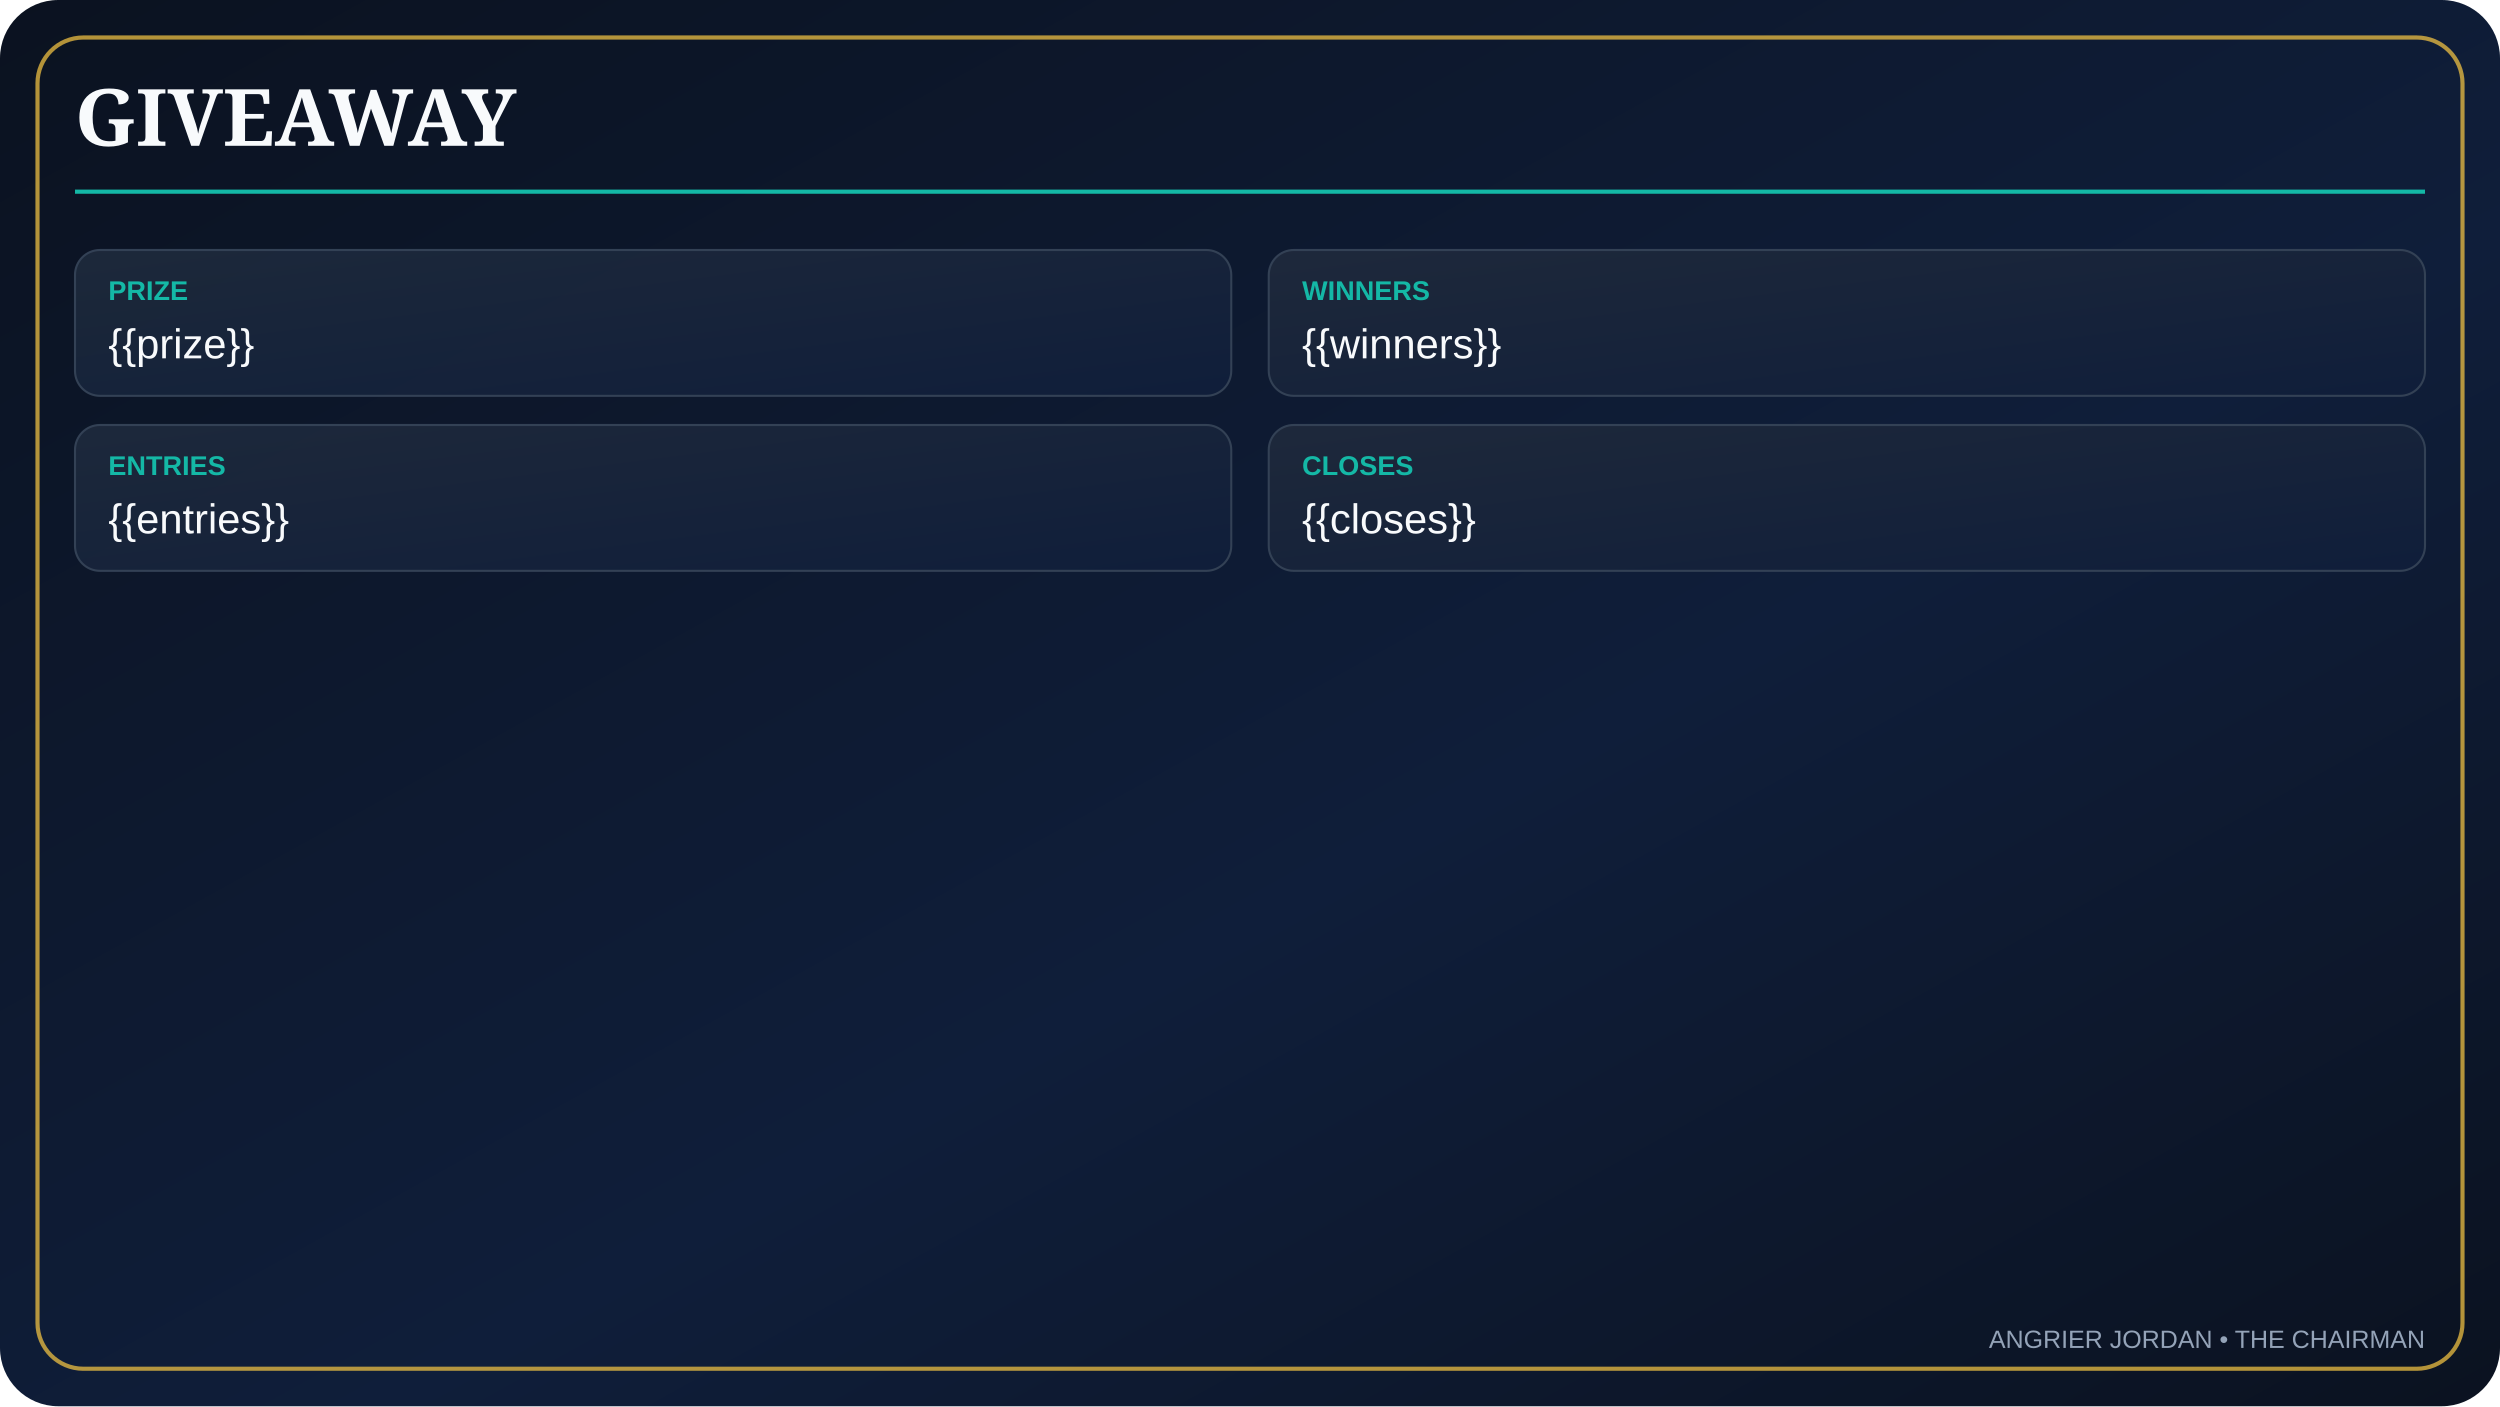
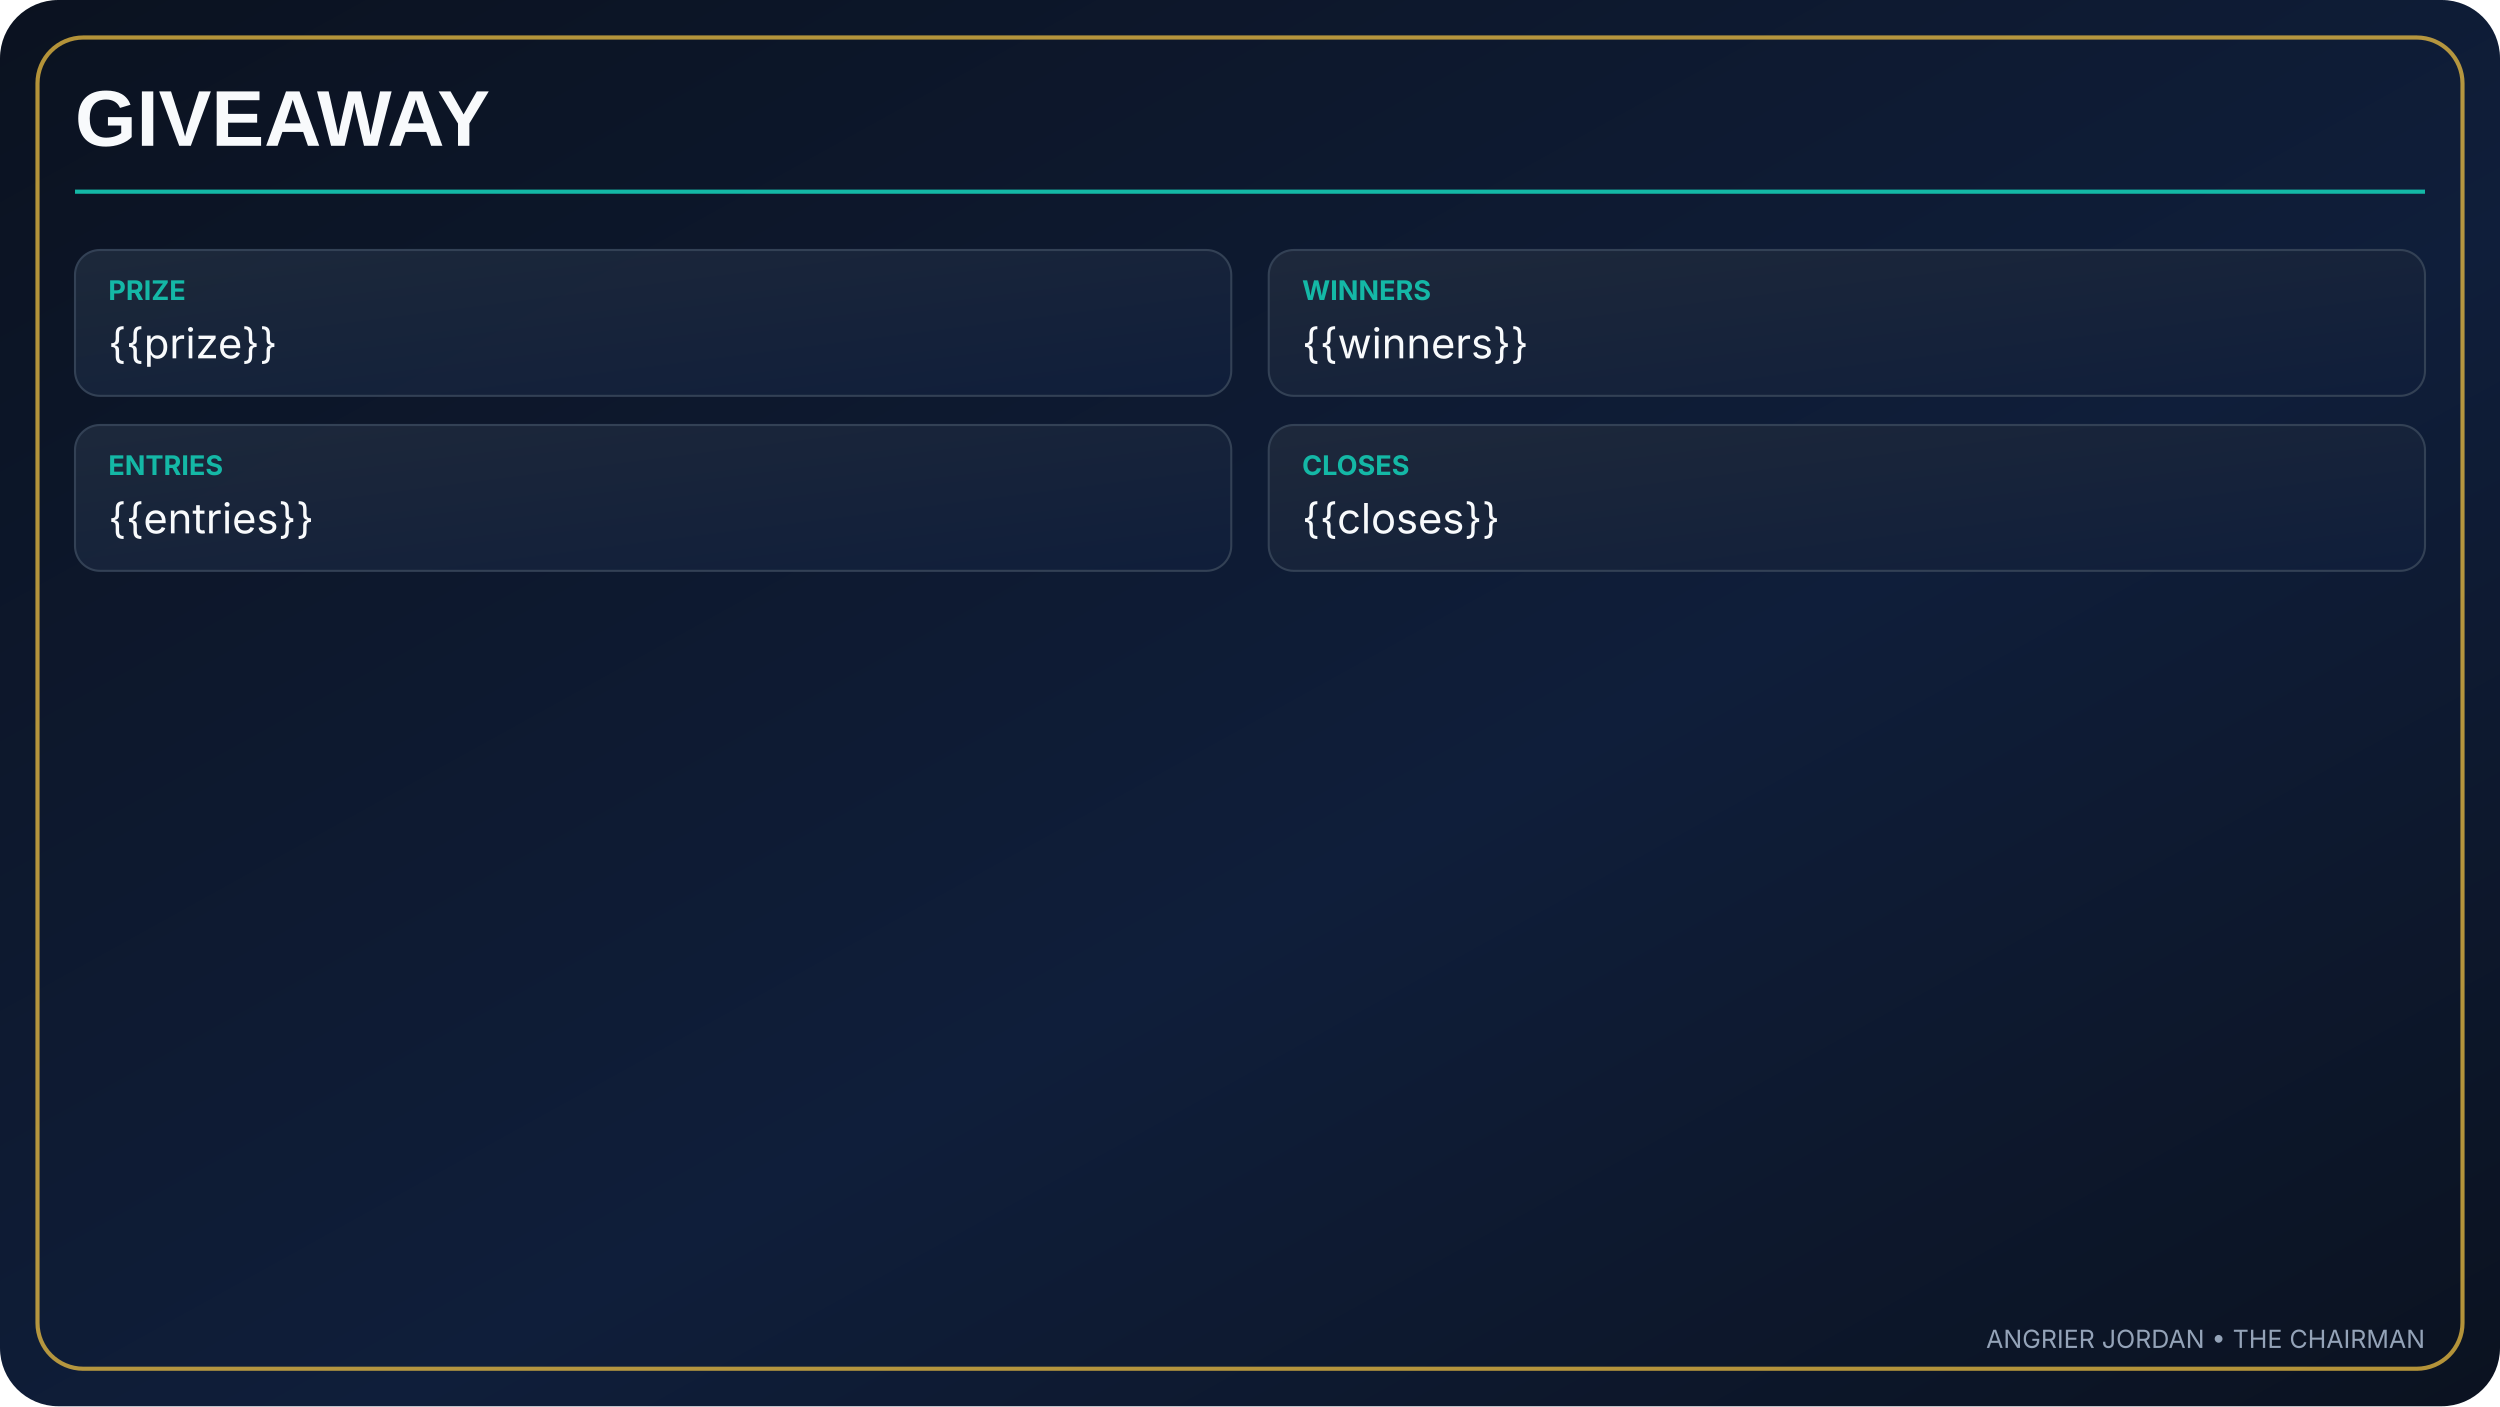
<svg xmlns="http://www.w3.org/2000/svg" width="1200" height="675" viewBox="0 0 1200 675">
  <defs>
    <linearGradient id="ajBg" x1="0" y1="0" x2="1" y2="1">
      <stop offset="0%" stop-color="#0B1220" />
      <stop offset="58%" stop-color="#0F1E3A" />
      <stop offset="100%" stop-color="#0B1220" />
    </linearGradient>
    <linearGradient id="ajPanel" x1="0" y1="0" x2="1" y2="1">
      <stop offset="0%" stop-color="#1E293B" stop-opacity="0.96" />
      <stop offset="100%" stop-color="#0F1E3A" stop-opacity="0.96" />
    </linearGradient>
    <linearGradient id="ajGold" x1="0" y1="0" x2="1" y2="0">
      <stop offset="0%" stop-color="#F5C542" />
      <stop offset="100%" stop-color="#FFD880" />
    </linearGradient>
    <filter id="ajGlow" x="-30%" y="-30%" width="160%" height="160%">
      <feGaussianBlur stdDeviation="7" result="blur" />
      <feMerge>
        <feMergeNode in="blur" />
        <feMergeNode in="SourceGraphic" />
      </feMerge>
    </filter>
  </defs>
  <rect x="36" y="22" width="132" height="4" rx="2" fill="#14B8A6" opacity="0.95" />
  <rect x="174" y="22" width="64" height="4" rx="2" fill="url(#ajGold)" opacity="0.90" />
  <rect width="100%" height="100%" rx="28" fill="url(#ajBg)" />
  <rect x="18" y="18" width="1164" height="639" rx="22" fill="none" stroke="#F5C542" stroke-width="2" opacity="0.72" />
-   <text x="36" y="70" fill="#F8FAFC" font-family="Cinzel, Georgia, serif" font-size="38" font-weight="700">GIVEAWAY</text>
+   <text x="36" y="70" fill="#F8FAFC" font-family="Space Grotesk, Arial, sans-serif" font-size="38" font-weight="700">GIVEAWAY</text>
  <line x1="36" y1="92" x2="1164" y2="92" stroke="#14B8A6" stroke-width="2" />
  <rect x="36.0" y="120" width="555.0" height="70" rx="12" fill="url(#ajPanel)" stroke="#334155" />
-   <text x="52.0" y="144" fill="#14B8A6" font-family="Poppins, Arial, sans-serif" font-size="13" font-weight="700">PRIZE</text>
-   <text x="52.0" y="172" fill="#F8FAFC" font-family="Poppins, Arial, sans-serif" font-size="20">{{prize}}</text>
+   <text x="52.0" y="144" fill="#14B8A6" font-family="Inter, Arial, sans-serif" font-size="13" font-weight="700">PRIZE</text>
+   <text x="52.0" y="172" fill="#F8FAFC" font-family="Inter, Arial, sans-serif" font-size="20">{{prize}}</text>
  <rect x="609.0" y="120" width="555.0" height="70" rx="12" fill="url(#ajPanel)" stroke="#334155" />
-   <text x="625.0" y="144" fill="#14B8A6" font-family="Poppins, Arial, sans-serif" font-size="13" font-weight="700">WINNERS</text>
-   <text x="625.0" y="172" fill="#F8FAFC" font-family="Poppins, Arial, sans-serif" font-size="20">{{winners}}</text>
+   <text x="625.0" y="144" fill="#14B8A6" font-family="Inter, Arial, sans-serif" font-size="13" font-weight="700">WINNERS</text>
+   <text x="625.0" y="172" fill="#F8FAFC" font-family="Inter, Arial, sans-serif" font-size="20">{{winners}}</text>
  <rect x="36.0" y="204" width="555.0" height="70" rx="12" fill="url(#ajPanel)" stroke="#334155" />
-   <text x="52.0" y="228" fill="#14B8A6" font-family="Poppins, Arial, sans-serif" font-size="13" font-weight="700">ENTRIES</text>
-   <text x="52.0" y="256" fill="#F8FAFC" font-family="Poppins, Arial, sans-serif" font-size="20">{{entries}}</text>
+   <text x="52.0" y="228" fill="#14B8A6" font-family="Inter, Arial, sans-serif" font-size="13" font-weight="700">ENTRIES</text>
+   <text x="52.0" y="256" fill="#F8FAFC" font-family="Inter, Arial, sans-serif" font-size="20">{{entries}}</text>
  <rect x="609.0" y="204" width="555.0" height="70" rx="12" fill="url(#ajPanel)" stroke="#334155" />
-   <text x="625.0" y="228" fill="#14B8A6" font-family="Poppins, Arial, sans-serif" font-size="13" font-weight="700">CLOSES</text>
-   <text x="625.0" y="256" fill="#F8FAFC" font-family="Poppins, Arial, sans-serif" font-size="20">{{closes}}</text>
-   <text x="1164" y="647" text-anchor="end" fill="#94A3B8" font-family="Poppins, Arial, sans-serif" font-size="12">ANGRIER JORDAN • THE CHAIRMAN</text>
+   <text x="625.0" y="228" fill="#14B8A6" font-family="Inter, Arial, sans-serif" font-size="13" font-weight="700">CLOSES</text>
+   <text x="625.0" y="256" fill="#F8FAFC" font-family="Inter, Arial, sans-serif" font-size="20">{{closes}}</text>
+   <text x="1164" y="647" text-anchor="end" fill="#94A3B8" font-family="Inter, Arial, sans-serif" font-size="12">ANGRIER JORDAN • THE CHAIRMAN</text>
</svg>
